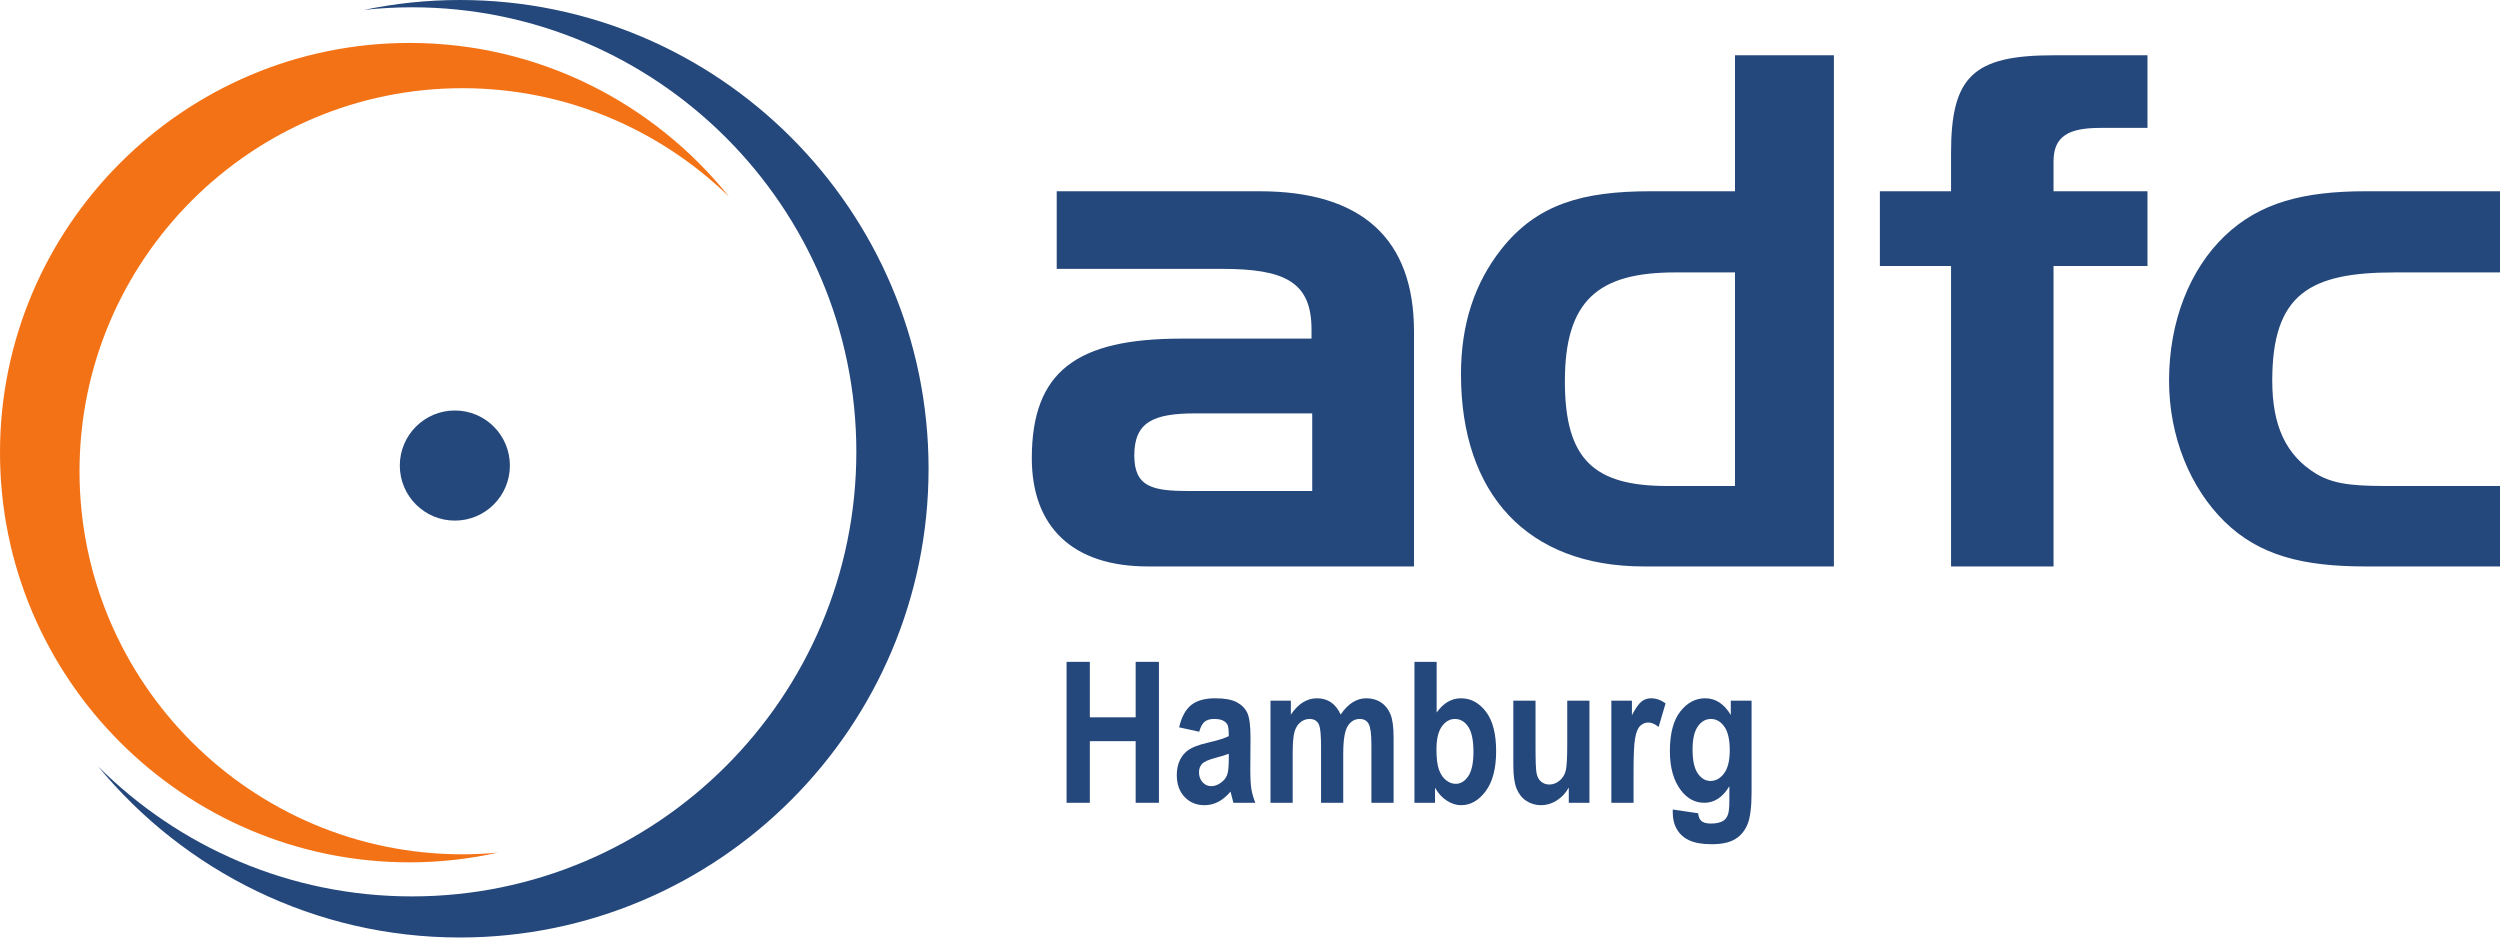
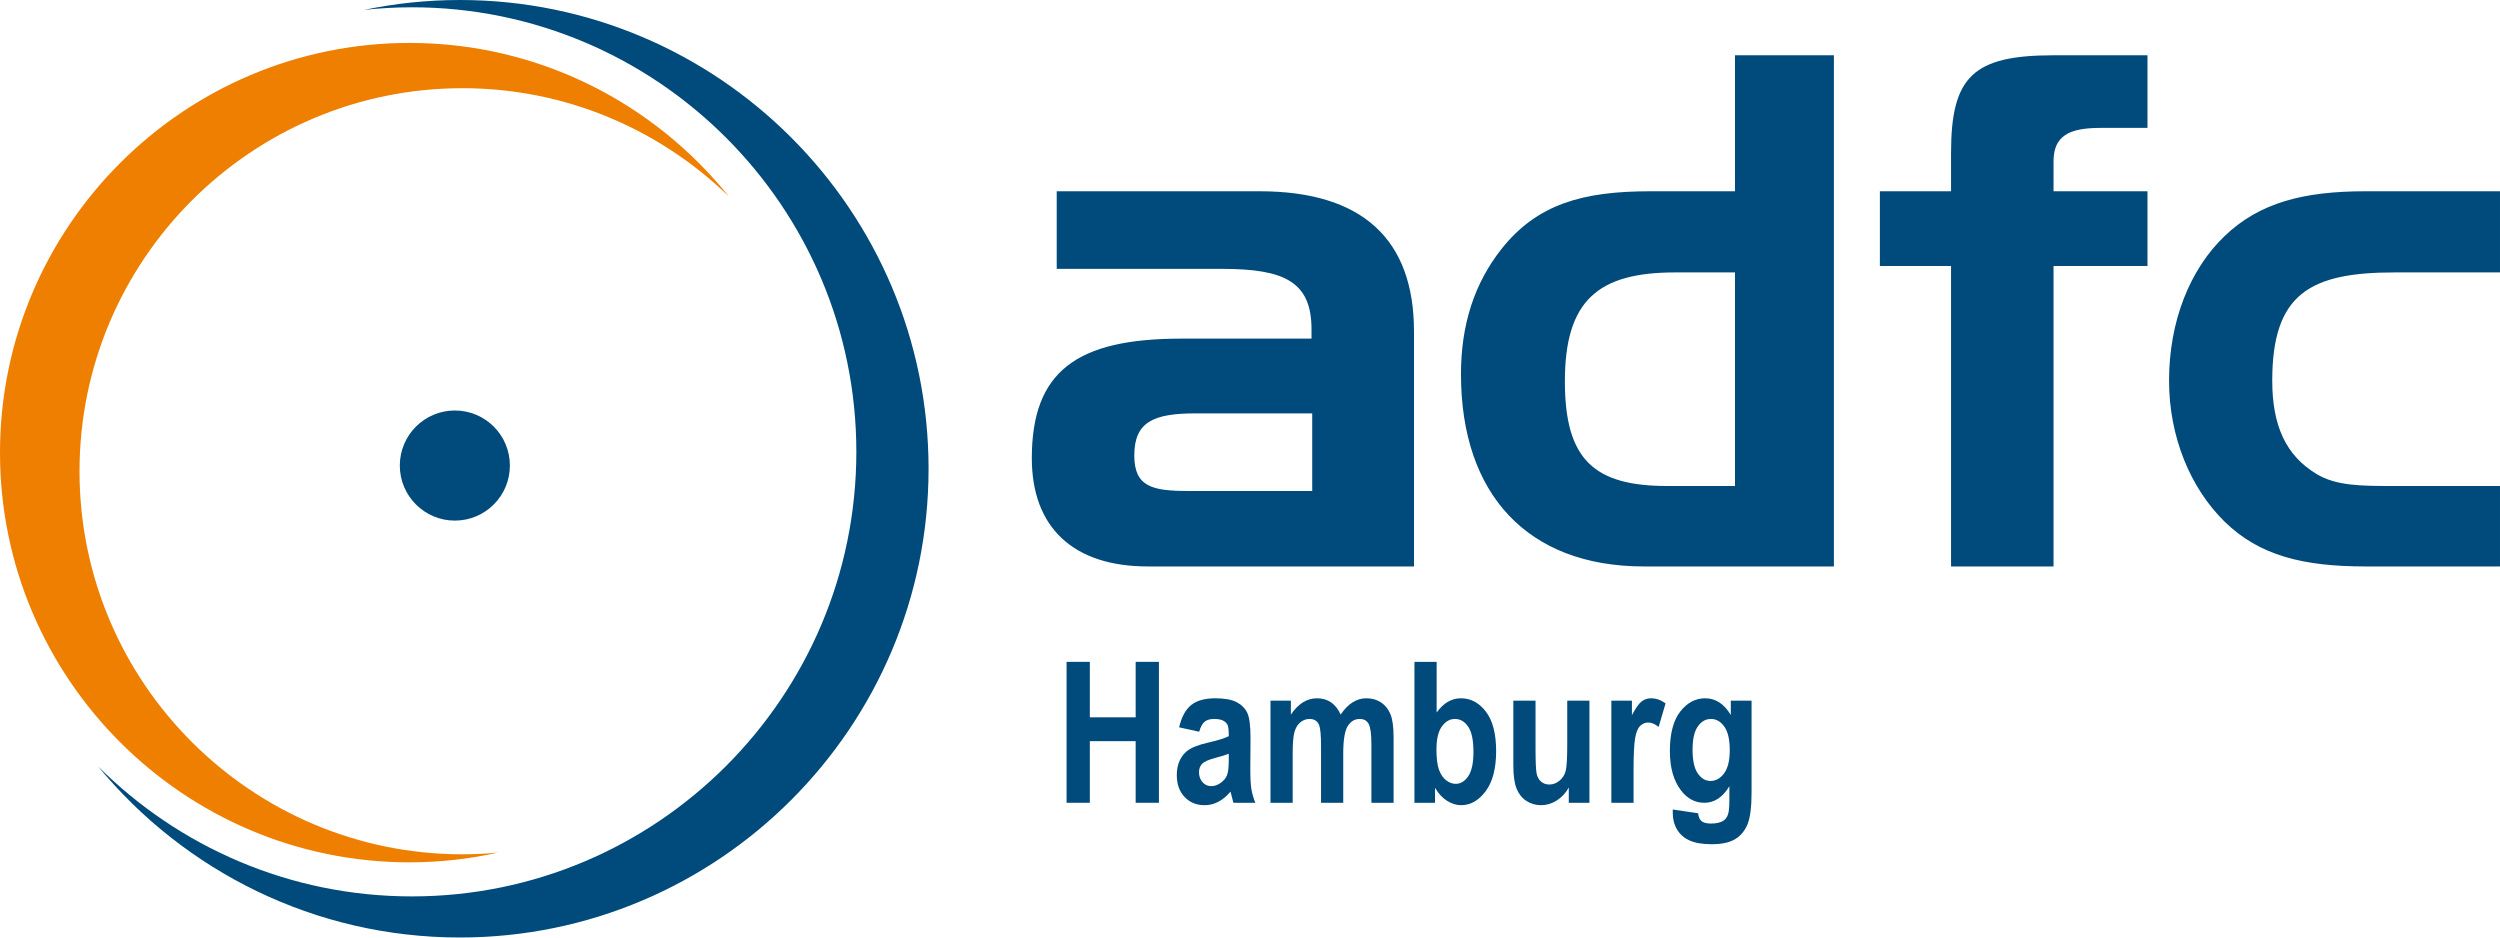
<svg xmlns="http://www.w3.org/2000/svg" width="1000" height="375">
  <style>
	path {
- 		fill:#24477c;
+ 		fill:#004b7c;
	}
</style>
  <g transform="matrix(1.40586 0 0 1.4063 193.69 55.132)">
    <path d="M165.69 189.135V149.05h6.617v15.777h13.043V149.05h6.617v40.085h-6.617v-17.527h-13.043v17.527h-6.617" />
    <path d="m203.423 168.928-5.714-1.257c.692-2.935 1.836-5.045 3.43-6.33 1.595-1.286 3.888-1.927 6.878-1.927 2.661 0 4.693.373 6.097 1.121 1.404.75 2.407 1.767 3.008 3.05.601 1.287.903 3.629.903 7.022l-.055 8.976c0 2.519.1 4.393.301 5.625.2 1.232.572 2.54 1.12 3.927h-6.233l-.821-3.172c-1.075 1.276-2.228 2.239-3.459 2.885a8.317 8.317 0 0 1-3.924.971c-2.315 0-4.21-.78-5.687-2.341-1.477-1.56-2.216-3.636-2.216-6.23 0-1.642.302-3.074.903-4.298.601-1.223 1.45-2.2 2.543-2.93 1.094-.73 2.844-1.378 5.25-1.945 2.916-.673 4.95-1.304 6.098-1.888 0-1.615-.114-2.672-.342-3.176-.228-.504-.648-.917-1.258-1.237-.611-.322-1.472-.482-2.584-.482-1.13 0-2.019.255-2.666.766-.646.51-1.17 1.468-1.572 2.87zm8.422 6.262c-.802.33-2.051.714-3.747 1.153-1.95.51-3.225 1.077-3.828 1.7-.601.621-.901 1.425-.901 2.413 0 1.116.332 2.052.997 2.811.665.759 1.5 1.139 2.503 1.139.893 0 1.777-.307 2.652-.919.874-.613 1.481-1.34 1.818-2.181.338-.84.506-2.367.506-4.579v-1.537" />
    <path d="M223.711 160.096h5.798v3.966c1.038-1.55 2.176-2.711 3.416-3.487a7.464 7.464 0 0 1 4.021-1.161c1.53 0 2.856.382 3.977 1.148 1.122.765 2.038 1.922 2.75 3.472 1.057-1.55 2.19-2.707 3.402-3.472 1.214-.766 2.503-1.148 3.871-1.148 1.621 0 3.02.388 4.197 1.161 1.175.776 2.068 1.885 2.68 3.327.61 1.441.914 3.658.914 6.65v18.583h-6.315v-16.617c0-2.9-.255-4.831-.765-5.788-.511-.959-1.368-1.438-2.571-1.438-1.404 0-2.533.671-3.39 2.012-.857 1.342-1.287 3.964-1.287 7.871v13.96h-6.315v-15.932c0-3.157-.175-5.19-.521-6.104-.455-1.204-1.375-1.807-2.76-1.807-.93 0-1.787.311-2.571.931-.784.62-1.348 1.528-1.695 2.724-.346 1.195-.521 3.216-.521 6.064v14.124h-6.315v-29.039" />
    <path d="M264.67 189.135V149.05h6.317v14.41c.964-1.349 2.023-2.361 3.18-3.036a7.266 7.266 0 0 1 3.727-1.01c2.801 0 5.17 1.268 7.112 3.806 1.937 2.539 2.905 6.283 2.905 11.232 0 4.931-.992 8.724-2.973 11.382-1.985 2.657-4.316 3.985-6.99 3.985-1.367 0-2.714-.423-4.042-1.272-1.328-.848-2.455-2.073-3.385-3.677v4.265zm6.263-15.15c0 2.505.237 4.417.71 5.733.475 1.316 1.148 2.317 2.024 3.002.875.686 1.794 1.028 2.76 1.028 1.386 0 2.571-.725 3.555-2.178.984-1.455 1.476-3.754 1.476-6.899 0-3.31-.497-5.7-1.49-7.17-.994-1.474-2.254-2.209-3.786-2.209-1.457 0-2.697.714-3.719 2.139-1.02 1.425-1.53 3.61-1.53 6.555" />
    <path d="M308.583 189.135v-4.343c-.874 1.575-2.02 2.807-3.44 3.695-1.418.888-2.904 1.332-4.448 1.332-1.565 0-2.968-.41-4.205-1.232-1.237-.82-2.161-1.988-2.77-3.503-.61-1.513-.915-3.713-.915-6.596v-18.392h6.317v13.344c0 3.81.095 6.231.287 7.259.19 1.032.612 1.828 1.266 2.393.656.566 1.444.848 2.372.848 1.055 0 2.026-.369 2.916-1.108.891-.738 1.478-1.685 1.759-2.844.284-1.156.424-3.704.424-7.641v-12.25h6.315v29.038h-5.878" />
    <path d="M327.01 189.135h-6.315v-29.039h5.852v4.13c1.003-1.932 1.902-3.218 2.692-3.856a4.265 4.265 0 0 1 2.748-.956c1.44 0 2.818.482 4.131 1.448l-1.97 6.7c-1.038-.839-2.023-1.258-2.953-1.258-.874 0-1.645.323-2.309.971-.667.648-1.147 1.821-1.437 3.519-.292 1.697-.439 4.818-.439 9.362v8.979" />
    <path d="m338.167 191.05 7.219 1.066c.11 1.058.44 1.808.997 2.256.555.446 1.435.67 2.638.67 1.385 0 2.508-.228 3.365-.683.601-.33 1.065-.876 1.393-1.641.328-.766.492-2.115.492-4.047v-4.239c-.948 1.568-2.013 2.744-3.198 3.528a6.98 6.98 0 0 1-3.938 1.175c-2.642 0-4.866-1.195-6.672-3.585-2.077-2.738-3.117-6.44-3.117-11.112 0-4.963.98-8.707 2.94-11.235 1.959-2.525 4.333-3.79 7.123-3.79 1.477 0 2.821.395 4.034 1.189 1.211.793 2.291 1.982 3.239 3.569v-4.075h5.907v26.059c0 4.175-.383 7.201-1.148 9.079-.766 1.877-1.948 3.294-3.543 4.252-1.596.957-3.804 1.434-6.63 1.434-2.606 0-4.695-.345-6.262-1.038-1.568-.692-2.767-1.728-3.595-3.103-.83-1.377-1.244-2.968-1.244-4.772zM343.8 174c0 3.104.495 5.368 1.49 6.792.993 1.424 2.193 2.136 3.597 2.136 1.512 0 2.807-.721 3.883-2.164 1.074-1.441 1.612-3.632 1.612-6.572 0-3.03-.516-5.272-1.544-6.724-1.032-1.45-2.303-2.176-3.816-2.176-1.495 0-2.739.712-3.732 2.136-.995 1.426-1.49 3.615-1.49 6.572" />
    <path d="M162.887 15.198V37.27h46.982c17.818 0 25.514 3.644 25.514 17.21v2.633h-37.058c-29.767 0-42.524 9.316-42.524 34.021 0 19.643 11.745 30.779 33.006 30.779h75.735V55.09c0-26.326-14.781-39.892-43.943-39.892zm37.464 85.252c-10.329 0-15.39-1.216-15.39-10.124 0-9.519 5.468-11.948 17.416-11.948h33.208v22.072zm183.664 21.464V-23.48H355.87v38.678h-24.099c-19.237 0-32.196 3.644-42.322 16.402-7.694 9.719-11.54 21.464-11.54 35.639 0 34.02 18.83 54.675 52.04 54.675zM355.87 99.032h-19.237c-20.859 0-29.162-7.493-29.162-29.766 0-23.087 9.519-30.984 31.388-30.984h17.011Zm61.476-62.573v85.455h29.16V36.459h26.728V15.198h-26.728V6.692c0-7.289 4.455-9.517 13.367-9.517h13.361V-23.48h-26.728c-22.881 0-29.16 6.075-29.16 27.743v10.935h-20.25v21.261zm126.217 62.573c-9.516 0-16.605 0-22.274-3.444-8.706-5.262-12.555-13.769-12.555-26.526 0-24.706 10.735-30.78 34.83-30.78h29.97V15.198h-38.27c-17.618 0-30.173 3.241-40.097 12.757-9.922 9.517-15.794 24.3-15.794 41.107 0 15.997 6.076 30.577 15.794 40.096 9.924 9.718 22.479 12.756 40.096 12.756h38.271V99.032h-29.97" />
-     <path d="M3.955 203.304a110.83 110.83 0 0 1-10.15.487c-60.077 0-108.954-48.877-108.954-108.953 0-60.078 48.877-108.956 108.954-108.956 29.448 0 56.184 11.76 75.809 30.808C48.237-9.917 15.464-26.992-21.24-26.992c-64.259 0-116.533 52.278-116.533 116.536 0 64.255 52.274 116.534 116.533 116.534 8.653 0 17.077-.978 25.195-2.774" style="fill:#f47216;" />
+     <path d="M3.955 203.304a110.83 110.83 0 0 1-10.15.487c-60.077 0-108.954-48.877-108.954-108.953 0-60.078 48.877-108.956 108.954-108.956 29.448 0 56.184 11.76 75.809 30.808C48.237-9.917 15.464-26.992-21.24-26.992c-64.259 0-116.533 52.278-116.533 116.536 0 64.255 52.274 116.534 116.533 116.534 8.653 0 17.077-.978 25.195-2.774" style="fill:#ee7f00;" />
    <path d="M-6.923-39.204c-9.356 0-18.489.982-27.308 2.823 4.483-.484 9.033-.748 13.647-.748 69.733 0 126.46 56.724 126.46 126.447 0 69.725-56.727 126.446-126.46 126.446-34.804 0-66.367-14.132-89.259-36.958 24.478 29.688 61.526 48.646 102.92 48.646 73.529 0 133.348-59.81 133.348-133.328 0-73.516-59.819-133.328-133.348-133.328" />
    <path d="M7.303 93.215c0 8.648-7.006 15.659-15.66 15.659-8.646 0-15.66-7.011-15.66-15.659 0-8.65 7.014-15.661 15.66-15.661 8.654 0 15.66 7.01 15.66 15.661" />
  </g>
</svg>
